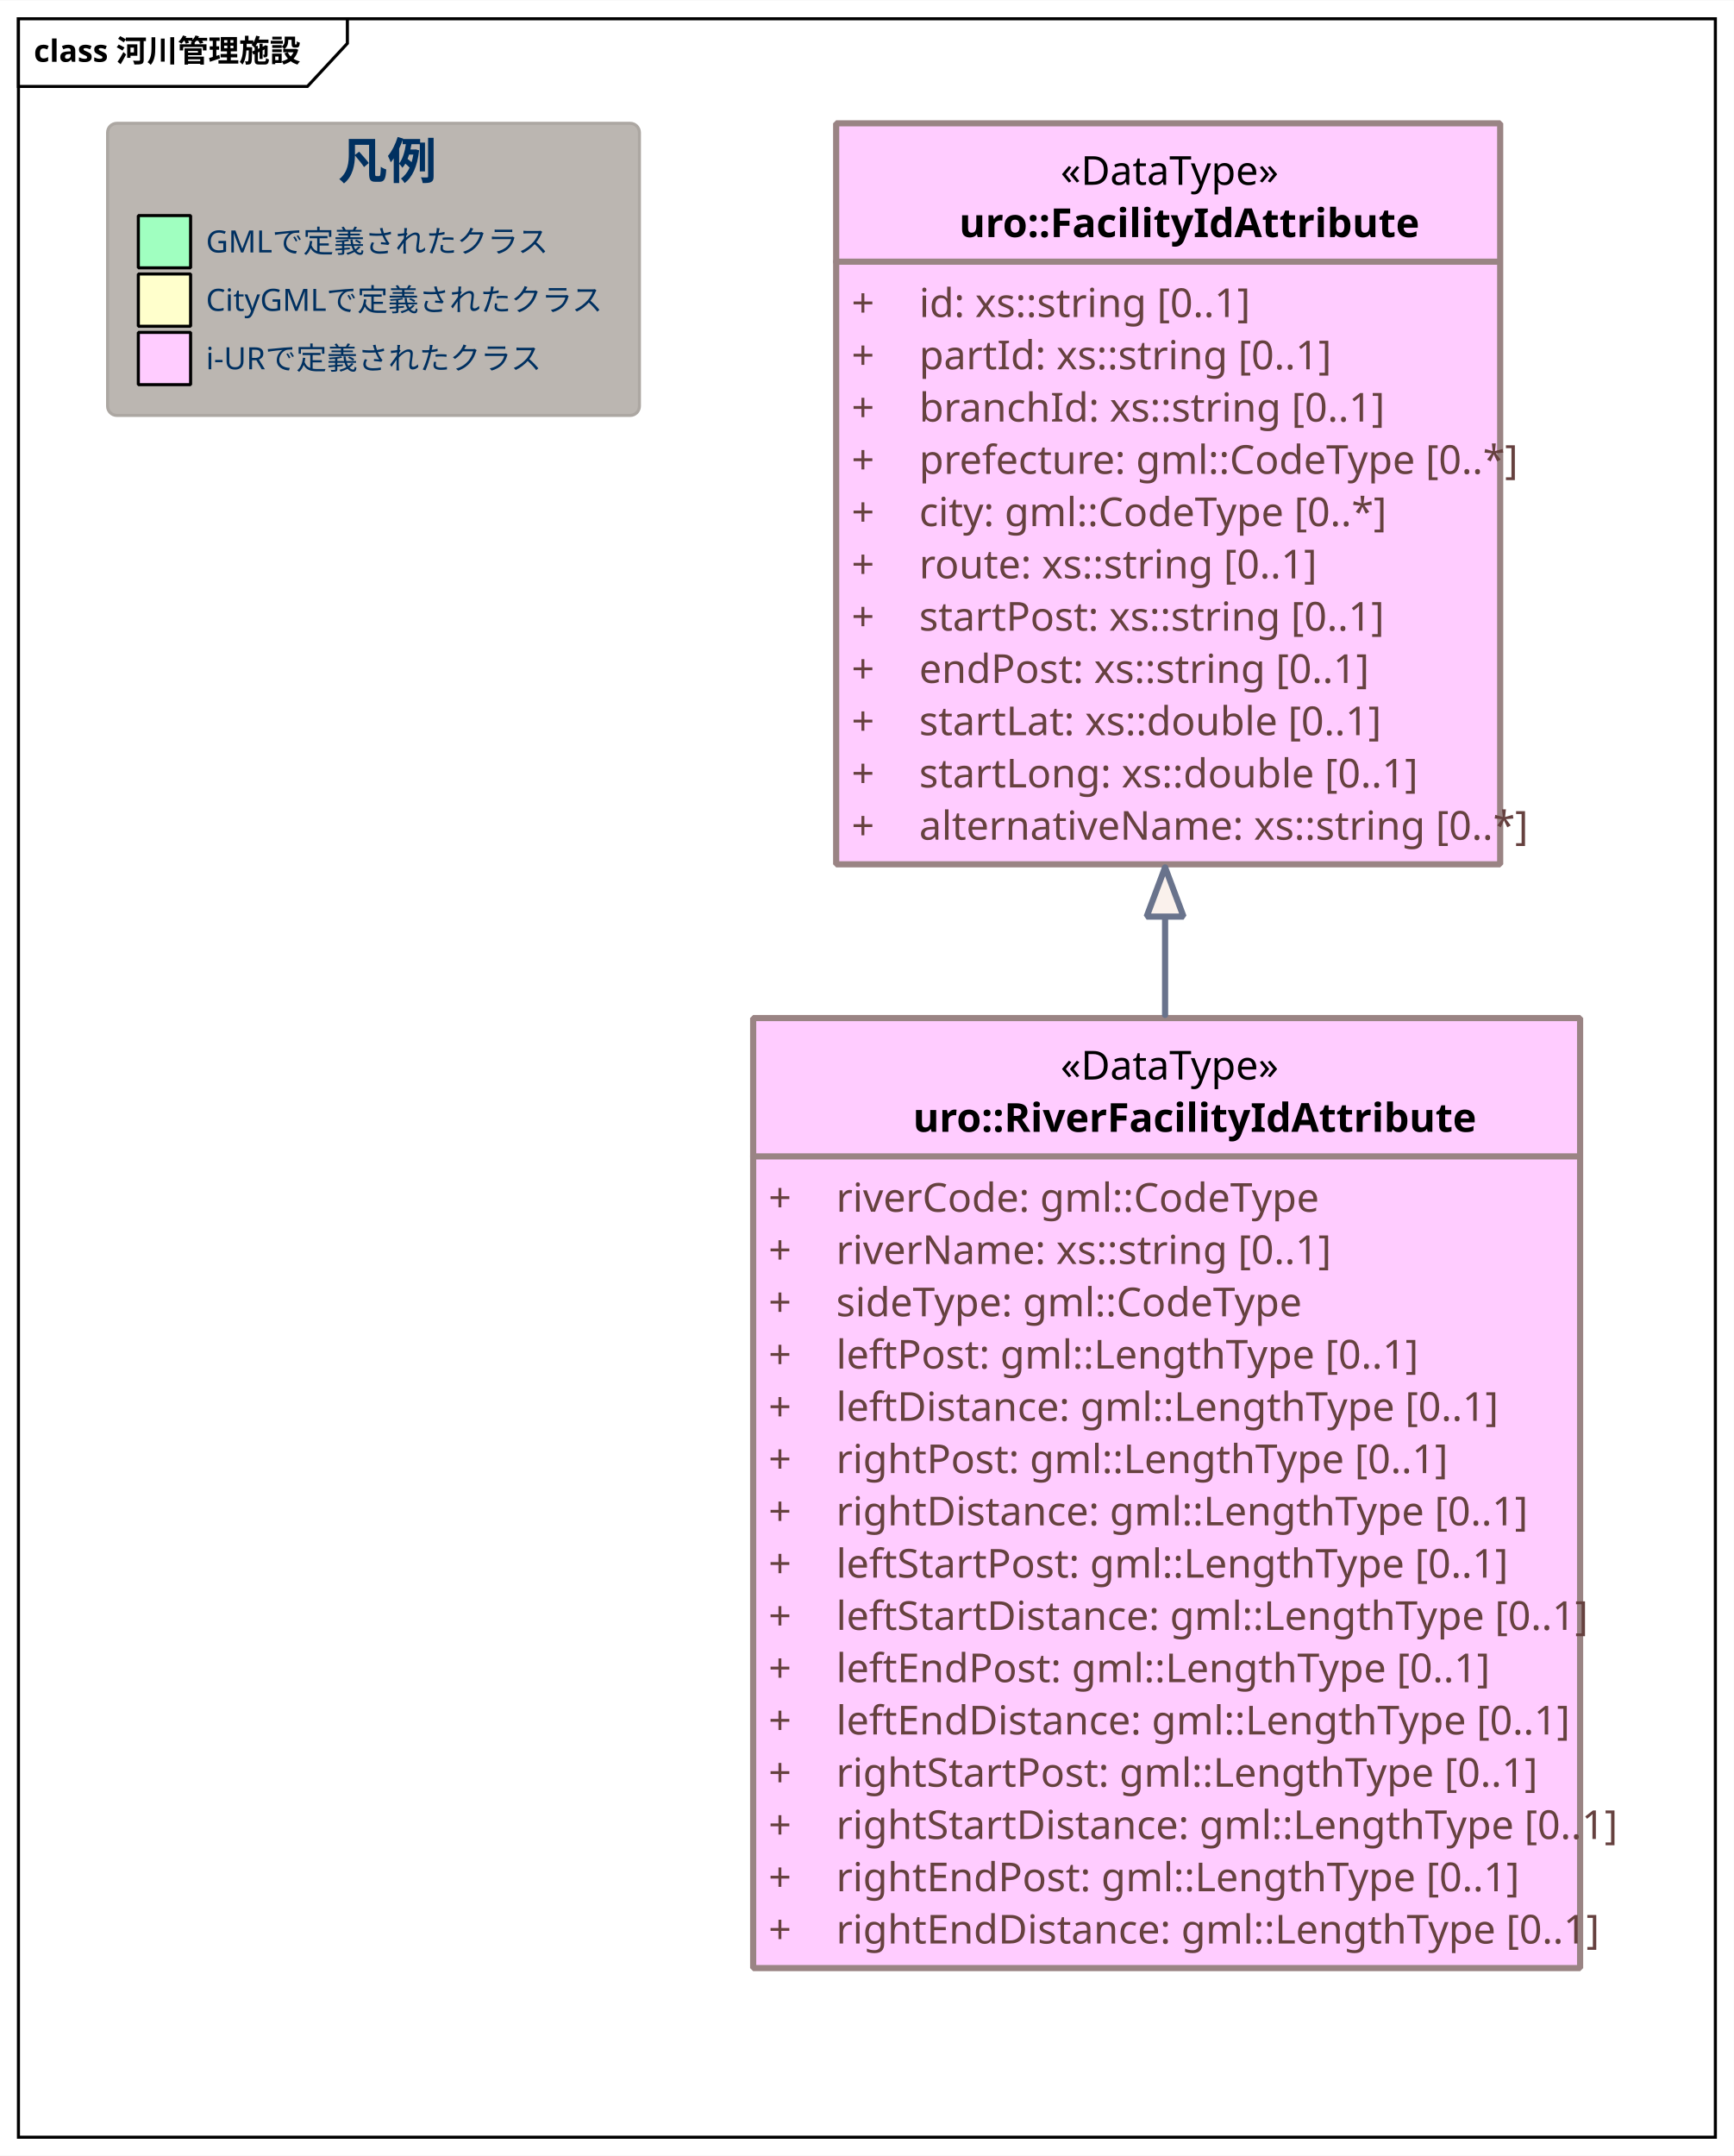
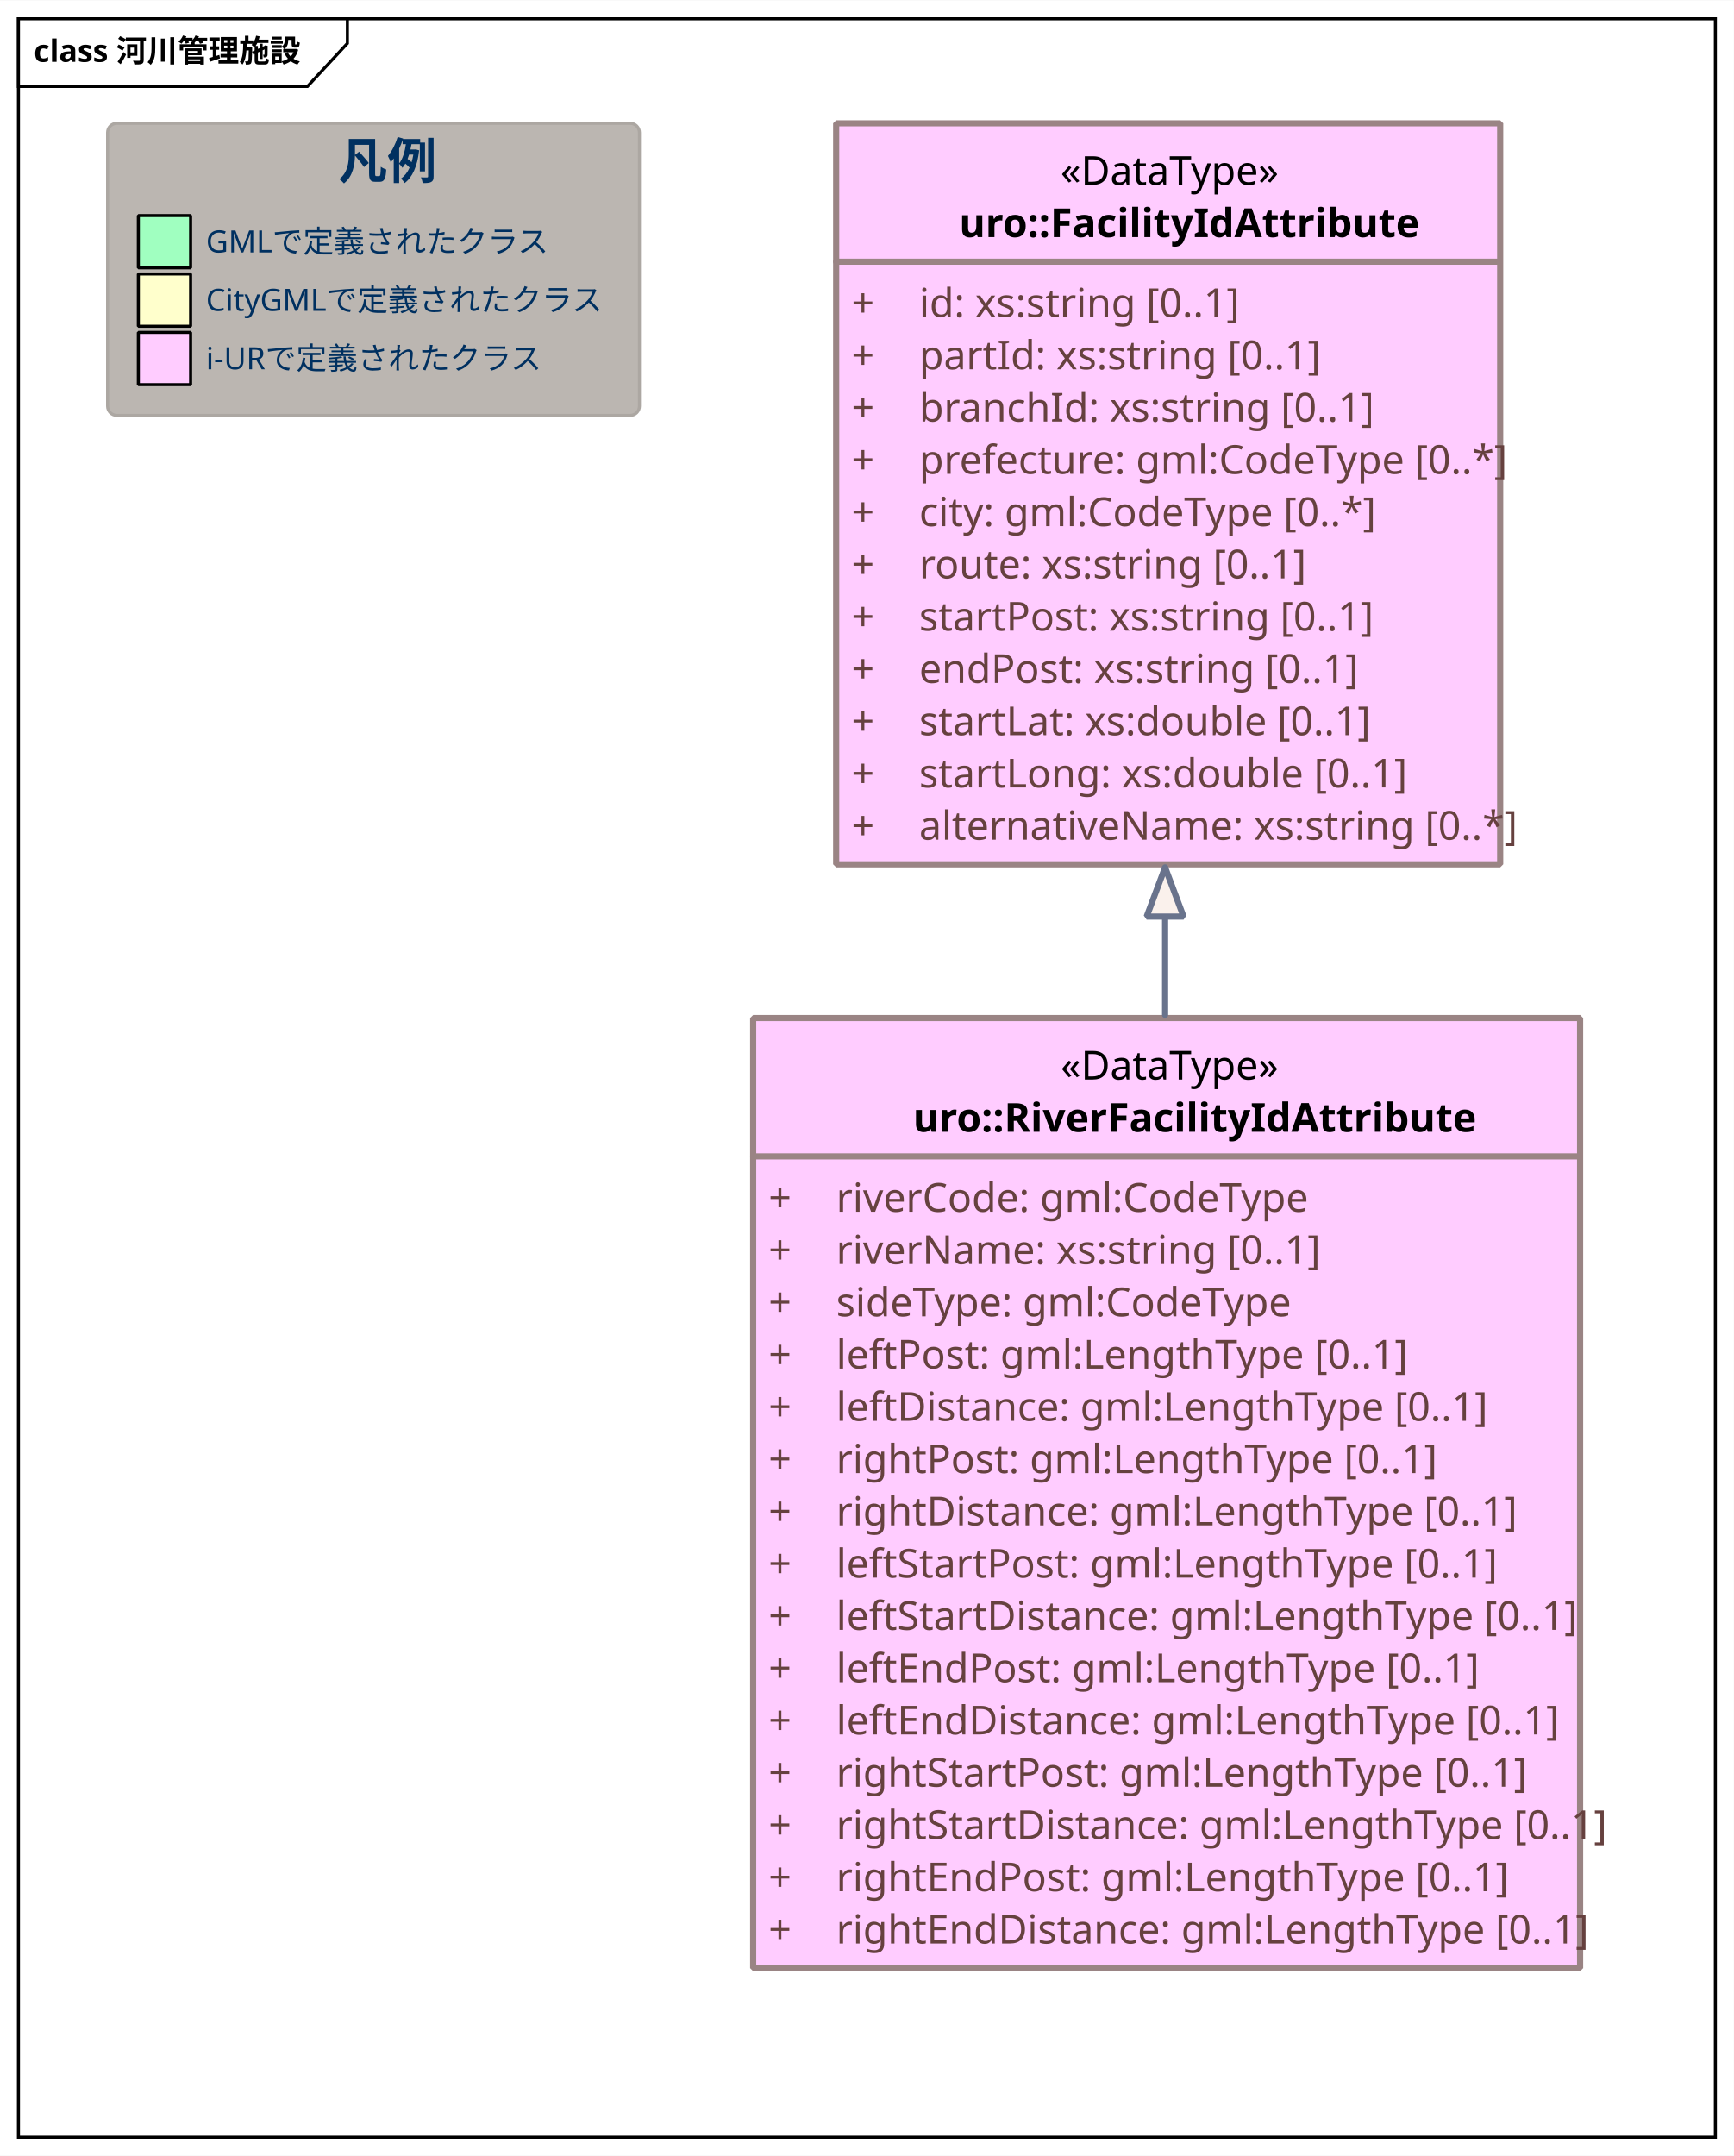
<svg xmlns="http://www.w3.org/2000/svg" width="14.92cm" height="18.55cm" viewBox="0 0 564 701">
  <g style="fill:#FFFFFF;fill-opacity:1.00;">
    <rect x="0" y="0" width="564" height="701" shape-rendering="auto" />
  </g>
  <g style="stroke-width:1;stroke-linecap:square;stroke-linejoin:miter; fill:#000000;fill-opacity:0.00; stroke:#000000; stroke-opacity:1.00">
    <path d="M 6 6 L 6 695 L 558 695 L 558 6 L 6 6" shape-rendering="auto" />
  </g>
  <g style="stroke-width:1;stroke-linecap:square;stroke-linejoin:miter; fill:#FFFFFF;fill-opacity:1.00; stroke:#000000; stroke-opacity:1.00">
    <polygon points="6 28 100 28 113 14 113 6 6 6 6 28" shape-rendering="auto" style="fill-rule:evenodd;" />
  </g>
  <g style="stroke-width:1;stroke-linecap:square;stroke-linejoin:miter; fill:#000000;fill-opacity:1.00; stroke:#000000; stroke-opacity:0.00">
    <text x="11.00" y="20.00" textLength="87" style="font-family:メイリオ; font-weight:700; font-style:normal; font-size:10px; fill:#000000;fill-opacity:1.00; stroke:#000000; stroke-opacity:0.00 stroke-width:0; white-space: pre;" xml:space="preserve" transform="rotate(-0.00 11.00 20.00)">class 河川管理施設</text>
  </g>
  <g style="stroke-width:2;stroke-linecap:round;stroke-linejoin:bevel; fill:#FFCCFF;fill-opacity:1.00; stroke:#9A8484; stroke-opacity:1.00">
    <rect x="272" y="40" width="216" height="241" rx="0.00" shape-rendering="auto" />
  </g>
  <g style="stroke-width:1;stroke-linecap:round;stroke-linejoin:bevel; fill:#000000;fill-opacity:1.00; stroke:#000000; stroke-opacity:0.00">
    <text x="345.00" y="60.00" textLength="69" style="font-family:Yu Gothic UI; font-weight:400; font-style:normal; font-size:13px; fill:#000000;fill-opacity:1.00; stroke:#000000; stroke-opacity:0.00 stroke-width:0; white-space: pre;" xml:space="preserve" transform="rotate(-0.00 345.00 60.00)">«DataType»</text>
    <text x="312.00" y="77.00" textLength="135" style="font-family:Yu Gothic UI; font-weight:700; font-style:normal; font-size:13px; fill:#000000;fill-opacity:1.00; stroke:#000000; stroke-opacity:0.00 stroke-width:0; white-space: pre;" xml:space="preserve" transform="rotate(-0.00 312.00 77.00)">uro::FacilityIdAttribute</text>
  </g>
  <g style="stroke-width:2;stroke-linecap:round;stroke-linejoin:bevel; fill:#000000;fill-opacity:0.00; stroke:#9A8484; stroke-opacity:1.00">
    <path d="M 272 85 L 487 85" shape-rendering="auto" />
  </g>
  <g style="stroke-width:1;stroke-linecap:round;stroke-linejoin:bevel; fill:#66413F;fill-opacity:1.00; stroke:#000000; stroke-opacity:0.00">
    <text x="277.00" y="103.00" textLength="13" style="font-family:Yu Gothic UI; font-weight:400; font-style:normal; font-size:13px; fill:#66413F;fill-opacity:1.00; stroke:#000000; stroke-opacity:0.00 stroke-width:0; white-space: pre;" xml:space="preserve" transform="rotate(-0.00 277.00 103.00)">+ </text>
-     <text x="299.00" y="103.00" textLength="101" style="font-family:Yu Gothic UI; font-weight:400; font-style:normal; font-size:13px; fill:#66413F;fill-opacity:1.00; stroke:#000000; stroke-opacity:0.00 stroke-width:0; white-space: pre;" xml:space="preserve" transform="rotate(-0.00 299.00 103.00)">id: xs::string [0..1]</text>
+     <text x="299.00" y="103.00" textLength="98" style="font-family:Yu Gothic UI; font-weight:400; font-style:normal; font-size:13px; fill:#66413F;fill-opacity:1.00; stroke:#000000; stroke-opacity:0.00 stroke-width:0; white-space: pre;" xml:space="preserve" transform="rotate(-0.00 299.00 103.00)">id: xs:string [0..1]</text>
    <text x="277.00" y="120.00" textLength="13" style="font-family:Yu Gothic UI; font-weight:400; font-style:normal; font-size:13px; fill:#66413F;fill-opacity:1.00; stroke:#000000; stroke-opacity:0.00 stroke-width:0; white-space: pre;" xml:space="preserve" transform="rotate(-0.00 277.00 120.00)">+ </text>
-     <text x="299.00" y="120.00" textLength="125" style="font-family:Yu Gothic UI; font-weight:400; font-style:normal; font-size:13px; fill:#66413F;fill-opacity:1.00; stroke:#000000; stroke-opacity:0.00 stroke-width:0; white-space: pre;" xml:space="preserve" transform="rotate(-0.00 299.00 120.00)">partId: xs::string [0..1]</text>
+     <text x="299.00" y="120.00" textLength="122" style="font-family:Yu Gothic UI; font-weight:400; font-style:normal; font-size:13px; fill:#66413F;fill-opacity:1.00; stroke:#000000; stroke-opacity:0.00 stroke-width:0; white-space: pre;" xml:space="preserve" transform="rotate(-0.00 299.00 120.00)">partId: xs:string [0..1]</text>
    <text x="277.00" y="137.00" textLength="13" style="font-family:Yu Gothic UI; font-weight:400; font-style:normal; font-size:13px; fill:#66413F;fill-opacity:1.00; stroke:#000000; stroke-opacity:0.00 stroke-width:0; white-space: pre;" xml:space="preserve" transform="rotate(-0.00 277.00 137.00)">+ </text>
-     <text x="299.00" y="137.00" textLength="141" style="font-family:Yu Gothic UI; font-weight:400; font-style:normal; font-size:13px; fill:#66413F;fill-opacity:1.00; stroke:#000000; stroke-opacity:0.00 stroke-width:0; white-space: pre;" xml:space="preserve" transform="rotate(-0.00 299.00 137.00)">branchId: xs::string [0..1]</text>
+     <text x="299.00" y="137.00" textLength="138" style="font-family:Yu Gothic UI; font-weight:400; font-style:normal; font-size:13px; fill:#66413F;fill-opacity:1.00; stroke:#000000; stroke-opacity:0.00 stroke-width:0; white-space: pre;" xml:space="preserve" transform="rotate(-0.00 299.00 137.00)">branchId: xs:string [0..1]</text>
    <text x="277.00" y="154.00" textLength="13" style="font-family:Yu Gothic UI; font-weight:400; font-style:normal; font-size:13px; fill:#66413F;fill-opacity:1.00; stroke:#000000; stroke-opacity:0.00 stroke-width:0; white-space: pre;" xml:space="preserve" transform="rotate(-0.00 277.00 154.00)">+ </text>
-     <text x="299.00" y="154.00" textLength="184" style="font-family:Yu Gothic UI; font-weight:400; font-style:normal; font-size:13px; fill:#66413F;fill-opacity:1.00; stroke:#000000; stroke-opacity:0.00 stroke-width:0; white-space: pre;" xml:space="preserve" transform="rotate(-0.00 299.00 154.00)">prefecture: gml::CodeType [0..*]</text>
+     <text x="299.00" y="154.00" textLength="181" style="font-family:Yu Gothic UI; font-weight:400; font-style:normal; font-size:13px; fill:#66413F;fill-opacity:1.00; stroke:#000000; stroke-opacity:0.00 stroke-width:0; white-space: pre;" xml:space="preserve" transform="rotate(-0.00 299.00 154.00)">prefecture: gml:CodeType [0..*]</text>
    <text x="277.00" y="171.00" textLength="13" style="font-family:Yu Gothic UI; font-weight:400; font-style:normal; font-size:13px; fill:#66413F;fill-opacity:1.00; stroke:#000000; stroke-opacity:0.00 stroke-width:0; white-space: pre;" xml:space="preserve" transform="rotate(-0.00 277.00 171.00)">+ </text>
-     <text x="299.00" y="171.00" textLength="143" style="font-family:Yu Gothic UI; font-weight:400; font-style:normal; font-size:13px; fill:#66413F;fill-opacity:1.00; stroke:#000000; stroke-opacity:0.00 stroke-width:0; white-space: pre;" xml:space="preserve" transform="rotate(-0.00 299.00 171.00)">city: gml::CodeType [0..*]</text>
+     <text x="299.00" y="171.00" textLength="140" style="font-family:Yu Gothic UI; font-weight:400; font-style:normal; font-size:13px; fill:#66413F;fill-opacity:1.00; stroke:#000000; stroke-opacity:0.00 stroke-width:0; white-space: pre;" xml:space="preserve" transform="rotate(-0.00 299.00 171.00)">city: gml:CodeType [0..*]</text>
    <text x="277.00" y="188.00" textLength="13" style="font-family:Yu Gothic UI; font-weight:400; font-style:normal; font-size:13px; fill:#66413F;fill-opacity:1.00; stroke:#000000; stroke-opacity:0.00 stroke-width:0; white-space: pre;" xml:space="preserve" transform="rotate(-0.00 277.00 188.00)">+ </text>
-     <text x="299.00" y="188.00" textLength="121" style="font-family:Yu Gothic UI; font-weight:400; font-style:normal; font-size:13px; fill:#66413F;fill-opacity:1.00; stroke:#000000; stroke-opacity:0.00 stroke-width:0; white-space: pre;" xml:space="preserve" transform="rotate(-0.00 299.00 188.00)">route: xs::string [0..1]</text>
+     <text x="299.00" y="188.00" textLength="118" style="font-family:Yu Gothic UI; font-weight:400; font-style:normal; font-size:13px; fill:#66413F;fill-opacity:1.00; stroke:#000000; stroke-opacity:0.00 stroke-width:0; white-space: pre;" xml:space="preserve" transform="rotate(-0.00 299.00 188.00)">route: xs:string [0..1]</text>
    <text x="277.00" y="205.00" textLength="13" style="font-family:Yu Gothic UI; font-weight:400; font-style:normal; font-size:13px; fill:#66413F;fill-opacity:1.00; stroke:#000000; stroke-opacity:0.00 stroke-width:0; white-space: pre;" xml:space="preserve" transform="rotate(-0.00 277.00 205.00)">+ </text>
-     <text x="299.00" y="205.00" textLength="141" style="font-family:Yu Gothic UI; font-weight:400; font-style:normal; font-size:13px; fill:#66413F;fill-opacity:1.00; stroke:#000000; stroke-opacity:0.00 stroke-width:0; white-space: pre;" xml:space="preserve" transform="rotate(-0.00 299.00 205.00)">startPost: xs::string [0..1]</text>
+     <text x="299.00" y="205.00" textLength="138" style="font-family:Yu Gothic UI; font-weight:400; font-style:normal; font-size:13px; fill:#66413F;fill-opacity:1.00; stroke:#000000; stroke-opacity:0.00 stroke-width:0; white-space: pre;" xml:space="preserve" transform="rotate(-0.00 299.00 205.00)">startPost: xs:string [0..1]</text>
    <text x="277.00" y="222.00" textLength="13" style="font-family:Yu Gothic UI; font-weight:400; font-style:normal; font-size:13px; fill:#66413F;fill-opacity:1.00; stroke:#000000; stroke-opacity:0.00 stroke-width:0; white-space: pre;" xml:space="preserve" transform="rotate(-0.00 277.00 222.00)">+ </text>
-     <text x="299.00" y="222.00" textLength="137" style="font-family:Yu Gothic UI; font-weight:400; font-style:normal; font-size:13px; fill:#66413F;fill-opacity:1.00; stroke:#000000; stroke-opacity:0.00 stroke-width:0; white-space: pre;" xml:space="preserve" transform="rotate(-0.00 299.00 222.00)">endPost: xs::string [0..1]</text>
+     <text x="299.00" y="222.00" textLength="134" style="font-family:Yu Gothic UI; font-weight:400; font-style:normal; font-size:13px; fill:#66413F;fill-opacity:1.00; stroke:#000000; stroke-opacity:0.00 stroke-width:0; white-space: pre;" xml:space="preserve" transform="rotate(-0.00 299.00 222.00)">endPost: xs:string [0..1]</text>
    <text x="277.00" y="239.00" textLength="13" style="font-family:Yu Gothic UI; font-weight:400; font-style:normal; font-size:13px; fill:#66413F;fill-opacity:1.00; stroke:#000000; stroke-opacity:0.00 stroke-width:0; white-space: pre;" xml:space="preserve" transform="rotate(-0.00 277.00 239.00)">+ </text>
-     <text x="299.00" y="239.00" textLength="141" style="font-family:Yu Gothic UI; font-weight:400; font-style:normal; font-size:13px; fill:#66413F;fill-opacity:1.00; stroke:#000000; stroke-opacity:0.00 stroke-width:0; white-space: pre;" xml:space="preserve" transform="rotate(-0.00 299.00 239.00)">startLat: xs::double [0..1]</text>
+     <text x="299.00" y="239.00" textLength="138" style="font-family:Yu Gothic UI; font-weight:400; font-style:normal; font-size:13px; fill:#66413F;fill-opacity:1.00; stroke:#000000; stroke-opacity:0.00 stroke-width:0; white-space: pre;" xml:space="preserve" transform="rotate(-0.00 299.00 239.00)">startLat: xs:double [0..1]</text>
    <text x="277.00" y="256.00" textLength="13" style="font-family:Yu Gothic UI; font-weight:400; font-style:normal; font-size:13px; fill:#66413F;fill-opacity:1.00; stroke:#000000; stroke-opacity:0.00 stroke-width:0; white-space: pre;" xml:space="preserve" transform="rotate(-0.00 277.00 256.00)">+ </text>
-     <text x="299.00" y="256.00" textLength="153" style="font-family:Yu Gothic UI; font-weight:400; font-style:normal; font-size:13px; fill:#66413F;fill-opacity:1.00; stroke:#000000; stroke-opacity:0.00 stroke-width:0; white-space: pre;" xml:space="preserve" transform="rotate(-0.00 299.00 256.00)">startLong: xs::double [0..1]</text>
+     <text x="299.00" y="256.00" textLength="150" style="font-family:Yu Gothic UI; font-weight:400; font-style:normal; font-size:13px; fill:#66413F;fill-opacity:1.00; stroke:#000000; stroke-opacity:0.00 stroke-width:0; white-space: pre;" xml:space="preserve" transform="rotate(-0.00 299.00 256.00)">startLong: xs:double [0..1]</text>
    <text x="277.00" y="273.00" textLength="13" style="font-family:Yu Gothic UI; font-weight:400; font-style:normal; font-size:13px; fill:#66413F;fill-opacity:1.00; stroke:#000000; stroke-opacity:0.00 stroke-width:0; white-space: pre;" xml:space="preserve" transform="rotate(-0.00 277.00 273.00)">+ </text>
-     <text x="299.00" y="273.00" textLength="183" style="font-family:Yu Gothic UI; font-weight:400; font-style:normal; font-size:13px; fill:#66413F;fill-opacity:1.00; stroke:#000000; stroke-opacity:0.00 stroke-width:0; white-space: pre;" xml:space="preserve" transform="rotate(-0.00 299.00 273.00)">alternativeName: xs::string [0..*]</text>
+     <text x="299.00" y="273.00" textLength="180" style="font-family:Yu Gothic UI; font-weight:400; font-style:normal; font-size:13px; fill:#66413F;fill-opacity:1.00; stroke:#000000; stroke-opacity:0.00 stroke-width:0; white-space: pre;" xml:space="preserve" transform="rotate(-0.00 299.00 273.00)">alternativeName: xs:string [0..*]</text>
  </g>
  <g style="stroke-width:2;stroke-linecap:round;stroke-linejoin:bevel; fill:#FFCCFF;fill-opacity:1.00; stroke:#9A8484; stroke-opacity:1.00">
    <rect x="245" y="331" width="269" height="309" rx="0.00" shape-rendering="auto" />
  </g>
  <g style="stroke-width:1;stroke-linecap:round;stroke-linejoin:bevel; fill:#000000;fill-opacity:1.00; stroke:#000000; stroke-opacity:0.00">
    <text x="345.00" y="351.00" textLength="69" style="font-family:Yu Gothic UI; font-weight:400; font-style:normal; font-size:13px; fill:#000000;fill-opacity:1.00; stroke:#000000; stroke-opacity:0.00 stroke-width:0; white-space: pre;" xml:space="preserve" transform="rotate(-0.00 345.00 351.00)">«DataType»</text>
    <text x="297.00" y="368.00" textLength="165" style="font-family:Yu Gothic UI; font-weight:700; font-style:normal; font-size:13px; fill:#000000;fill-opacity:1.00; stroke:#000000; stroke-opacity:0.00 stroke-width:0; white-space: pre;" xml:space="preserve" transform="rotate(-0.00 297.00 368.00)">uro::RiverFacilityIdAttribute</text>
  </g>
  <g style="stroke-width:2;stroke-linecap:round;stroke-linejoin:bevel; fill:#000000;fill-opacity:0.00; stroke:#9A8484; stroke-opacity:1.00">
    <path d="M 245 376 L 513 376" shape-rendering="auto" />
  </g>
  <g style="stroke-width:1;stroke-linecap:round;stroke-linejoin:bevel; fill:#66413F;fill-opacity:1.00; stroke:#000000; stroke-opacity:0.00">
    <text x="250.00" y="394.00" textLength="13" style="font-family:Yu Gothic UI; font-weight:400; font-style:normal; font-size:13px; fill:#66413F;fill-opacity:1.00; stroke:#000000; stroke-opacity:0.00 stroke-width:0; white-space: pre;" xml:space="preserve" transform="rotate(-0.00 250.00 394.00)">+ </text>
-     <text x="272.00" y="394.00" textLength="151" style="font-family:Yu Gothic UI; font-weight:400; font-style:normal; font-size:13px; fill:#66413F;fill-opacity:1.00; stroke:#000000; stroke-opacity:0.00 stroke-width:0; white-space: pre;" xml:space="preserve" transform="rotate(-0.00 272.00 394.00)">riverCode: gml::CodeType</text>
+     <text x="272.00" y="394.00" textLength="148" style="font-family:Yu Gothic UI; font-weight:400; font-style:normal; font-size:13px; fill:#66413F;fill-opacity:1.00; stroke:#000000; stroke-opacity:0.00 stroke-width:0; white-space: pre;" xml:space="preserve" transform="rotate(-0.00 272.00 394.00)">riverCode: gml:CodeType</text>
    <text x="250.00" y="411.00" textLength="13" style="font-family:Yu Gothic UI; font-weight:400; font-style:normal; font-size:13px; fill:#66413F;fill-opacity:1.00; stroke:#000000; stroke-opacity:0.00 stroke-width:0; white-space: pre;" xml:space="preserve" transform="rotate(-0.00 250.00 411.00)">+ </text>
-     <text x="272.00" y="411.00" textLength="151" style="font-family:Yu Gothic UI; font-weight:400; font-style:normal; font-size:13px; fill:#66413F;fill-opacity:1.00; stroke:#000000; stroke-opacity:0.00 stroke-width:0; white-space: pre;" xml:space="preserve" transform="rotate(-0.00 272.00 411.00)">riverName: xs::string [0..1]</text>
+     <text x="272.00" y="411.00" textLength="148" style="font-family:Yu Gothic UI; font-weight:400; font-style:normal; font-size:13px; fill:#66413F;fill-opacity:1.00; stroke:#000000; stroke-opacity:0.00 stroke-width:0; white-space: pre;" xml:space="preserve" transform="rotate(-0.00 272.00 411.00)">riverName: xs:string [0..1]</text>
    <text x="250.00" y="428.00" textLength="13" style="font-family:Yu Gothic UI; font-weight:400; font-style:normal; font-size:13px; fill:#66413F;fill-opacity:1.00; stroke:#000000; stroke-opacity:0.00 stroke-width:0; white-space: pre;" xml:space="preserve" transform="rotate(-0.00 250.00 428.00)">+ </text>
-     <text x="272.00" y="428.00" textLength="146" style="font-family:Yu Gothic UI; font-weight:400; font-style:normal; font-size:13px; fill:#66413F;fill-opacity:1.00; stroke:#000000; stroke-opacity:0.00 stroke-width:0; white-space: pre;" xml:space="preserve" transform="rotate(-0.00 272.00 428.00)">sideType: gml::CodeType</text>
+     <text x="272.00" y="428.00" textLength="143" style="font-family:Yu Gothic UI; font-weight:400; font-style:normal; font-size:13px; fill:#66413F;fill-opacity:1.00; stroke:#000000; stroke-opacity:0.00 stroke-width:0; white-space: pre;" xml:space="preserve" transform="rotate(-0.00 272.00 428.00)">sideType: gml:CodeType</text>
    <text x="250.00" y="445.00" textLength="13" style="font-family:Yu Gothic UI; font-weight:400; font-style:normal; font-size:13px; fill:#66413F;fill-opacity:1.00; stroke:#000000; stroke-opacity:0.00 stroke-width:0; white-space: pre;" xml:space="preserve" transform="rotate(-0.00 250.00 445.00)">+ </text>
-     <text x="272.00" y="445.00" textLength="177" style="font-family:Yu Gothic UI; font-weight:400; font-style:normal; font-size:13px; fill:#66413F;fill-opacity:1.00; stroke:#000000; stroke-opacity:0.00 stroke-width:0; white-space: pre;" xml:space="preserve" transform="rotate(-0.00 272.00 445.00)">leftPost: gml::LengthType [0..1]</text>
+     <text x="272.00" y="445.00" textLength="174" style="font-family:Yu Gothic UI; font-weight:400; font-style:normal; font-size:13px; fill:#66413F;fill-opacity:1.00; stroke:#000000; stroke-opacity:0.00 stroke-width:0; white-space: pre;" xml:space="preserve" transform="rotate(-0.00 272.00 445.00)">leftPost: gml:LengthType [0..1]</text>
    <text x="250.00" y="462.00" textLength="13" style="font-family:Yu Gothic UI; font-weight:400; font-style:normal; font-size:13px; fill:#66413F;fill-opacity:1.00; stroke:#000000; stroke-opacity:0.00 stroke-width:0; white-space: pre;" xml:space="preserve" transform="rotate(-0.00 250.00 462.00)">+ </text>
-     <text x="272.00" y="462.00" textLength="201" style="font-family:Yu Gothic UI; font-weight:400; font-style:normal; font-size:13px; fill:#66413F;fill-opacity:1.00; stroke:#000000; stroke-opacity:0.00 stroke-width:0; white-space: pre;" xml:space="preserve" transform="rotate(-0.00 272.00 462.00)">leftDistance: gml::LengthType [0..1]</text>
+     <text x="272.00" y="462.00" textLength="198" style="font-family:Yu Gothic UI; font-weight:400; font-style:normal; font-size:13px; fill:#66413F;fill-opacity:1.00; stroke:#000000; stroke-opacity:0.00 stroke-width:0; white-space: pre;" xml:space="preserve" transform="rotate(-0.00 272.00 462.00)">leftDistance: gml:LengthType [0..1]</text>
    <text x="250.00" y="479.00" textLength="13" style="font-family:Yu Gothic UI; font-weight:400; font-style:normal; font-size:13px; fill:#66413F;fill-opacity:1.00; stroke:#000000; stroke-opacity:0.00 stroke-width:0; white-space: pre;" xml:space="preserve" transform="rotate(-0.00 250.00 479.00)">+ </text>
-     <text x="272.00" y="479.00" textLength="186" style="font-family:Yu Gothic UI; font-weight:400; font-style:normal; font-size:13px; fill:#66413F;fill-opacity:1.00; stroke:#000000; stroke-opacity:0.00 stroke-width:0; white-space: pre;" xml:space="preserve" transform="rotate(-0.00 272.00 479.00)">rightPost: gml::LengthType [0..1]</text>
+     <text x="272.00" y="479.00" textLength="183" style="font-family:Yu Gothic UI; font-weight:400; font-style:normal; font-size:13px; fill:#66413F;fill-opacity:1.00; stroke:#000000; stroke-opacity:0.00 stroke-width:0; white-space: pre;" xml:space="preserve" transform="rotate(-0.00 272.00 479.00)">rightPost: gml:LengthType [0..1]</text>
    <text x="250.00" y="496.00" textLength="13" style="font-family:Yu Gothic UI; font-weight:400; font-style:normal; font-size:13px; fill:#66413F;fill-opacity:1.00; stroke:#000000; stroke-opacity:0.00 stroke-width:0; white-space: pre;" xml:space="preserve" transform="rotate(-0.00 250.00 496.00)">+ </text>
-     <text x="272.00" y="496.00" textLength="210" style="font-family:Yu Gothic UI; font-weight:400; font-style:normal; font-size:13px; fill:#66413F;fill-opacity:1.00; stroke:#000000; stroke-opacity:0.00 stroke-width:0; white-space: pre;" xml:space="preserve" transform="rotate(-0.00 272.00 496.00)">rightDistance: gml::LengthType [0..1]</text>
+     <text x="272.00" y="496.00" textLength="207" style="font-family:Yu Gothic UI; font-weight:400; font-style:normal; font-size:13px; fill:#66413F;fill-opacity:1.00; stroke:#000000; stroke-opacity:0.00 stroke-width:0; white-space: pre;" xml:space="preserve" transform="rotate(-0.00 272.00 496.00)">rightDistance: gml:LengthType [0..1]</text>
    <text x="250.00" y="513.00" textLength="13" style="font-family:Yu Gothic UI; font-weight:400; font-style:normal; font-size:13px; fill:#66413F;fill-opacity:1.00; stroke:#000000; stroke-opacity:0.00 stroke-width:0; white-space: pre;" xml:space="preserve" transform="rotate(-0.00 250.00 513.00)">+ </text>
-     <text x="272.00" y="513.00" textLength="204" style="font-family:Yu Gothic UI; font-weight:400; font-style:normal; font-size:13px; fill:#66413F;fill-opacity:1.00; stroke:#000000; stroke-opacity:0.00 stroke-width:0; white-space: pre;" xml:space="preserve" transform="rotate(-0.00 272.00 513.00)">leftStartPost: gml::LengthType [0..1]</text>
+     <text x="272.00" y="513.00" textLength="201" style="font-family:Yu Gothic UI; font-weight:400; font-style:normal; font-size:13px; fill:#66413F;fill-opacity:1.00; stroke:#000000; stroke-opacity:0.00 stroke-width:0; white-space: pre;" xml:space="preserve" transform="rotate(-0.00 272.00 513.00)">leftStartPost: gml:LengthType [0..1]</text>
    <text x="250.00" y="530.00" textLength="13" style="font-family:Yu Gothic UI; font-weight:400; font-style:normal; font-size:13px; fill:#66413F;fill-opacity:1.00; stroke:#000000; stroke-opacity:0.00 stroke-width:0; white-space: pre;" xml:space="preserve" transform="rotate(-0.00 250.00 530.00)">+ </text>
-     <text x="272.00" y="530.00" textLength="228" style="font-family:Yu Gothic UI; font-weight:400; font-style:normal; font-size:13px; fill:#66413F;fill-opacity:1.00; stroke:#000000; stroke-opacity:0.00 stroke-width:0; white-space: pre;" xml:space="preserve" transform="rotate(-0.00 272.00 530.00)">leftStartDistance: gml::LengthType [0..1]</text>
+     <text x="272.00" y="530.00" textLength="225" style="font-family:Yu Gothic UI; font-weight:400; font-style:normal; font-size:13px; fill:#66413F;fill-opacity:1.00; stroke:#000000; stroke-opacity:0.00 stroke-width:0; white-space: pre;" xml:space="preserve" transform="rotate(-0.00 272.00 530.00)">leftStartDistance: gml:LengthType [0..1]</text>
    <text x="250.00" y="547.00" textLength="13" style="font-family:Yu Gothic UI; font-weight:400; font-style:normal; font-size:13px; fill:#66413F;fill-opacity:1.00; stroke:#000000; stroke-opacity:0.00 stroke-width:0; white-space: pre;" xml:space="preserve" transform="rotate(-0.00 250.00 547.00)">+ </text>
-     <text x="272.00" y="547.00" textLength="199" style="font-family:Yu Gothic UI; font-weight:400; font-style:normal; font-size:13px; fill:#66413F;fill-opacity:1.00; stroke:#000000; stroke-opacity:0.00 stroke-width:0; white-space: pre;" xml:space="preserve" transform="rotate(-0.00 272.00 547.00)">leftEndPost: gml::LengthType [0..1]</text>
+     <text x="272.00" y="547.00" textLength="196" style="font-family:Yu Gothic UI; font-weight:400; font-style:normal; font-size:13px; fill:#66413F;fill-opacity:1.00; stroke:#000000; stroke-opacity:0.00 stroke-width:0; white-space: pre;" xml:space="preserve" transform="rotate(-0.00 272.00 547.00)">leftEndPost: gml:LengthType [0..1]</text>
    <text x="250.00" y="564.00" textLength="13" style="font-family:Yu Gothic UI; font-weight:400; font-style:normal; font-size:13px; fill:#66413F;fill-opacity:1.00; stroke:#000000; stroke-opacity:0.00 stroke-width:0; white-space: pre;" xml:space="preserve" transform="rotate(-0.00 250.00 564.00)">+ </text>
-     <text x="272.00" y="564.00" textLength="223" style="font-family:Yu Gothic UI; font-weight:400; font-style:normal; font-size:13px; fill:#66413F;fill-opacity:1.00; stroke:#000000; stroke-opacity:0.00 stroke-width:0; white-space: pre;" xml:space="preserve" transform="rotate(-0.00 272.00 564.00)">leftEndDistance: gml::LengthType [0..1]</text>
+     <text x="272.00" y="564.00" textLength="220" style="font-family:Yu Gothic UI; font-weight:400; font-style:normal; font-size:13px; fill:#66413F;fill-opacity:1.00; stroke:#000000; stroke-opacity:0.00 stroke-width:0; white-space: pre;" xml:space="preserve" transform="rotate(-0.00 272.00 564.00)">leftEndDistance: gml:LengthType [0..1]</text>
    <text x="250.00" y="581.00" textLength="13" style="font-family:Yu Gothic UI; font-weight:400; font-style:normal; font-size:13px; fill:#66413F;fill-opacity:1.00; stroke:#000000; stroke-opacity:0.00 stroke-width:0; white-space: pre;" xml:space="preserve" transform="rotate(-0.00 250.00 581.00)">+ </text>
-     <text x="272.00" y="581.00" textLength="213" style="font-family:Yu Gothic UI; font-weight:400; font-style:normal; font-size:13px; fill:#66413F;fill-opacity:1.00; stroke:#000000; stroke-opacity:0.00 stroke-width:0; white-space: pre;" xml:space="preserve" transform="rotate(-0.00 272.00 581.00)">rightStartPost: gml::LengthType [0..1]</text>
+     <text x="272.00" y="581.00" textLength="210" style="font-family:Yu Gothic UI; font-weight:400; font-style:normal; font-size:13px; fill:#66413F;fill-opacity:1.00; stroke:#000000; stroke-opacity:0.00 stroke-width:0; white-space: pre;" xml:space="preserve" transform="rotate(-0.00 272.00 581.00)">rightStartPost: gml:LengthType [0..1]</text>
    <text x="250.00" y="598.00" textLength="13" style="font-family:Yu Gothic UI; font-weight:400; font-style:normal; font-size:13px; fill:#66413F;fill-opacity:1.00; stroke:#000000; stroke-opacity:0.00 stroke-width:0; white-space: pre;" xml:space="preserve" transform="rotate(-0.00 250.00 598.00)">+ </text>
-     <text x="272.00" y="598.00" textLength="237" style="font-family:Yu Gothic UI; font-weight:400; font-style:normal; font-size:13px; fill:#66413F;fill-opacity:1.00; stroke:#000000; stroke-opacity:0.00 stroke-width:0; white-space: pre;" xml:space="preserve" transform="rotate(-0.00 272.00 598.00)">rightStartDistance: gml::LengthType [0..1]</text>
+     <text x="272.00" y="598.00" textLength="234" style="font-family:Yu Gothic UI; font-weight:400; font-style:normal; font-size:13px; fill:#66413F;fill-opacity:1.00; stroke:#000000; stroke-opacity:0.00 stroke-width:0; white-space: pre;" xml:space="preserve" transform="rotate(-0.00 272.00 598.00)">rightStartDistance: gml:LengthType [0..1]</text>
    <text x="250.00" y="615.00" textLength="13" style="font-family:Yu Gothic UI; font-weight:400; font-style:normal; font-size:13px; fill:#66413F;fill-opacity:1.00; stroke:#000000; stroke-opacity:0.00 stroke-width:0; white-space: pre;" xml:space="preserve" transform="rotate(-0.00 250.00 615.00)">+ </text>
-     <text x="272.00" y="615.00" textLength="208" style="font-family:Yu Gothic UI; font-weight:400; font-style:normal; font-size:13px; fill:#66413F;fill-opacity:1.00; stroke:#000000; stroke-opacity:0.00 stroke-width:0; white-space: pre;" xml:space="preserve" transform="rotate(-0.00 272.00 615.00)">rightEndPost: gml::LengthType [0..1]</text>
+     <text x="272.00" y="615.00" textLength="205" style="font-family:Yu Gothic UI; font-weight:400; font-style:normal; font-size:13px; fill:#66413F;fill-opacity:1.00; stroke:#000000; stroke-opacity:0.00 stroke-width:0; white-space: pre;" xml:space="preserve" transform="rotate(-0.00 272.00 615.00)">rightEndPost: gml:LengthType [0..1]</text>
    <text x="250.00" y="632.00" textLength="13" style="font-family:Yu Gothic UI; font-weight:400; font-style:normal; font-size:13px; fill:#66413F;fill-opacity:1.00; stroke:#000000; stroke-opacity:0.00 stroke-width:0; white-space: pre;" xml:space="preserve" transform="rotate(-0.00 250.00 632.00)">+ </text>
-     <text x="272.00" y="632.00" textLength="232" style="font-family:Yu Gothic UI; font-weight:400; font-style:normal; font-size:13px; fill:#66413F;fill-opacity:1.00; stroke:#000000; stroke-opacity:0.00 stroke-width:0; white-space: pre;" xml:space="preserve" transform="rotate(-0.00 272.00 632.00)">rightEndDistance: gml::LengthType [0..1]</text>
+     <text x="272.00" y="632.00" textLength="229" style="font-family:Yu Gothic UI; font-weight:400; font-style:normal; font-size:13px; fill:#66413F;fill-opacity:1.00; stroke:#000000; stroke-opacity:0.00 stroke-width:0; white-space: pre;" xml:space="preserve" transform="rotate(-0.00 272.00 632.00)">rightEndDistance: gml:LengthType [0..1]</text>
  </g>
  <g style="stroke-width:1;stroke-linecap:round;stroke-linejoin:bevel; fill:#BBB6B1;fill-opacity:1.00; stroke:#ACA7A2; stroke-opacity:1.00">
    <rect x="35" y="40" width="173" height="95" rx="3.00" shape-rendering="auto" />
  </g>
  <g style="stroke-width:1;stroke-linecap:round;stroke-linejoin:bevel; fill:#A0FFC0;fill-opacity:1.00; stroke:#000000; stroke-opacity:1.00">
    <rect x="45" y="70" width="17" height="17" rx="0.00" shape-rendering="auto" />
  </g>
  <g style="stroke-width:1;stroke-linecap:round;stroke-linejoin:bevel; fill:#003060;fill-opacity:1.00; stroke:#000000; stroke-opacity:0.00">
    <text x="67.00" y="82.00" textLength="111" style="font-family:メイリオ; font-weight:0; font-style:normal; font-size:10px; fill:#003060;fill-opacity:1.00; stroke:#000000; stroke-opacity:0.00 stroke-width:0; white-space: pre;" xml:space="preserve" transform="rotate(-0.00 67.00 82.00)">GMLで定義されたクラス</text>
  </g>
  <g style="stroke-width:1;stroke-linecap:round;stroke-linejoin:bevel; fill:#FFFFCC;fill-opacity:1.00; stroke:#000000; stroke-opacity:1.00">
    <rect x="45" y="89" width="17" height="17" rx="0.00" shape-rendering="auto" />
  </g>
  <g style="stroke-width:1;stroke-linecap:round;stroke-linejoin:bevel; fill:#003060;fill-opacity:1.00; stroke:#000000; stroke-opacity:0.00">
    <text x="67.00" y="101.00" textLength="131" style="font-family:メイリオ; font-weight:0; font-style:normal; font-size:10px; fill:#003060;fill-opacity:1.00; stroke:#000000; stroke-opacity:0.00 stroke-width:0; white-space: pre;" xml:space="preserve" transform="rotate(-0.00 67.00 101.00)">CityGMLで定義されたクラス</text>
  </g>
  <g style="stroke-width:1;stroke-linecap:round;stroke-linejoin:bevel; fill:#FFCCFF;fill-opacity:1.00; stroke:#000000; stroke-opacity:1.00">
    <rect x="45" y="108" width="17" height="17" rx="0.00" shape-rendering="auto" />
  </g>
  <g style="stroke-width:1;stroke-linecap:round;stroke-linejoin:bevel; fill:#003060;fill-opacity:1.00; stroke:#000000; stroke-opacity:0.00">
    <text x="67.00" y="120.00" textLength="111" style="font-family:メイリオ; font-weight:0; font-style:normal; font-size:10px; fill:#003060;fill-opacity:1.00; stroke:#000000; stroke-opacity:0.00 stroke-width:0; white-space: pre;" xml:space="preserve" transform="rotate(-0.00 67.00 120.00)">i-URで定義されたクラス</text>
    <text x="110.00" y="58.00" textLength="22" style="font-family:メイリオ; font-weight:700; font-style:normal; font-size:16px; fill:#003060;fill-opacity:1.00; stroke:#000000; stroke-opacity:0.00 stroke-width:0; white-space: pre;" xml:space="preserve" transform="rotate(-0.00 110.00 58.00)">凡例</text>
  </g>
  <g style="stroke-width:2;stroke-linecap:round;stroke-linejoin:bevel; fill:#000000;fill-opacity:0.00; stroke:#69738C; stroke-opacity:1.00">
    <path d="M 379 330 L 379 282" shape-rendering="auto" />
  </g>
  <g style="stroke-width:2;stroke-linecap:round;stroke-linejoin:bevel; fill:#FAF1EC;fill-opacity:1.00; stroke:#69738C; stroke-opacity:1.00">
    <polygon points="385 298 373 298 379 282" shape-rendering="auto" style="fill-rule:evenodd;" />
  </g>
</svg>
